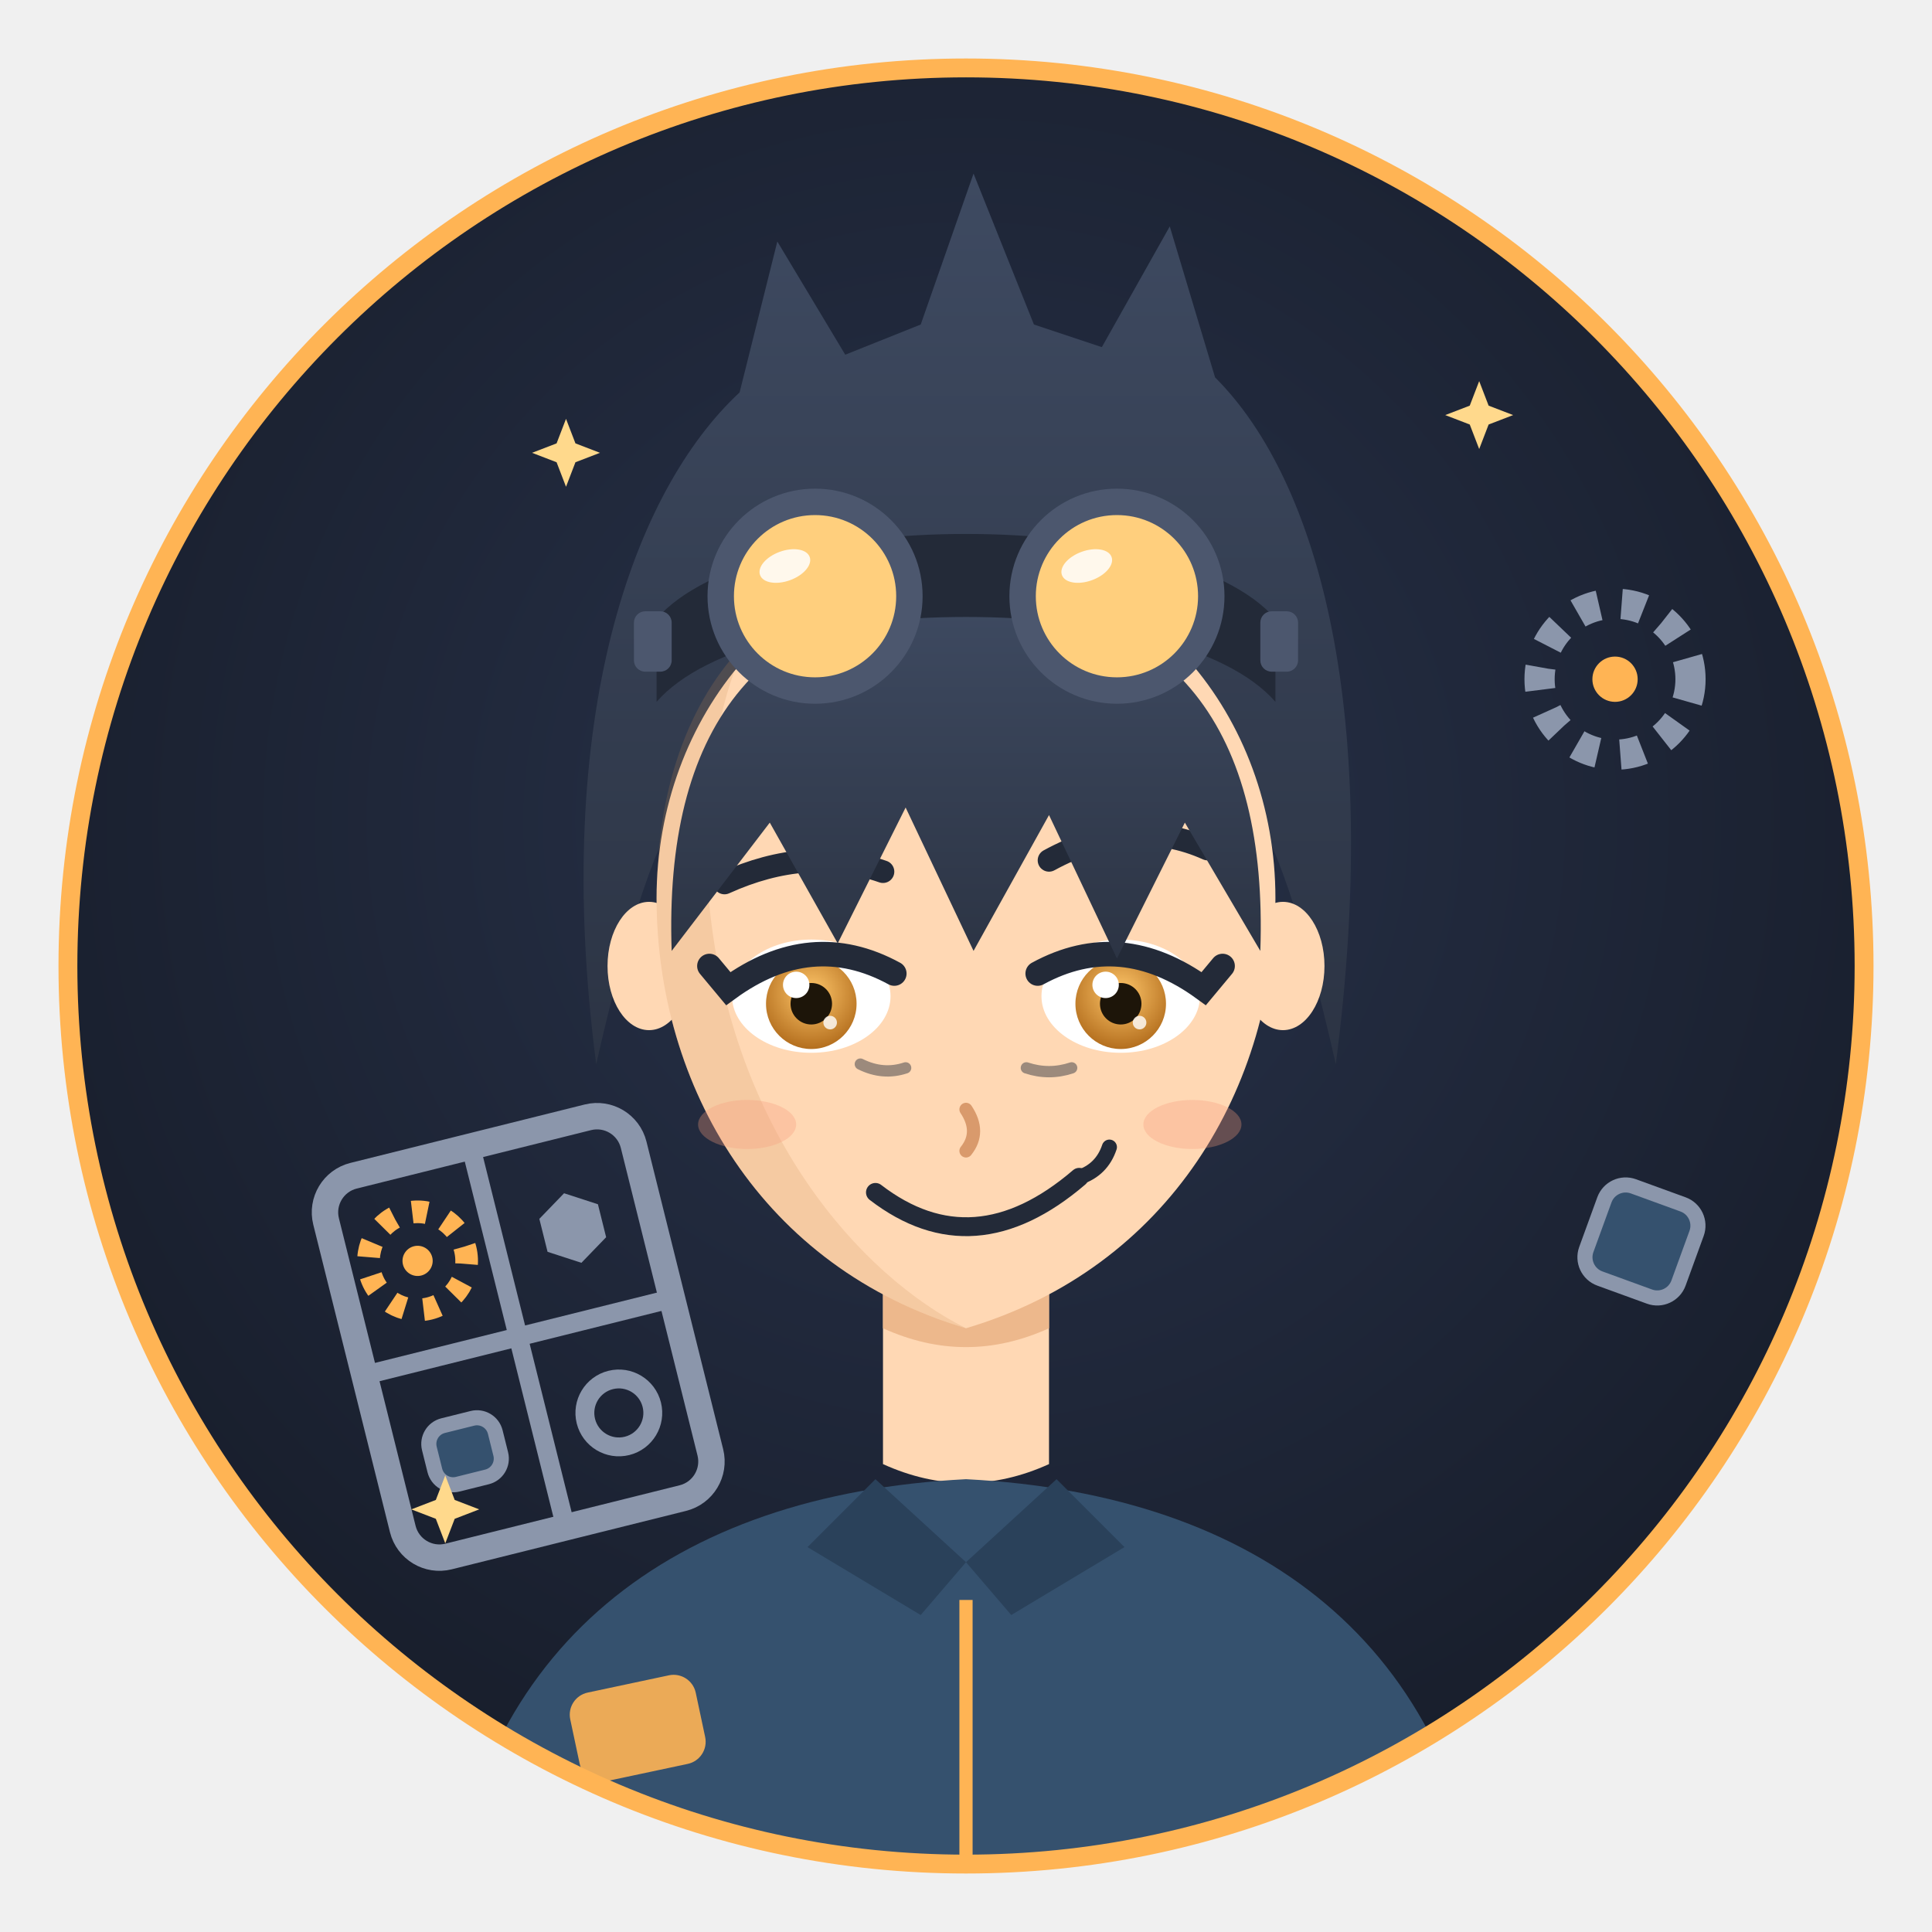
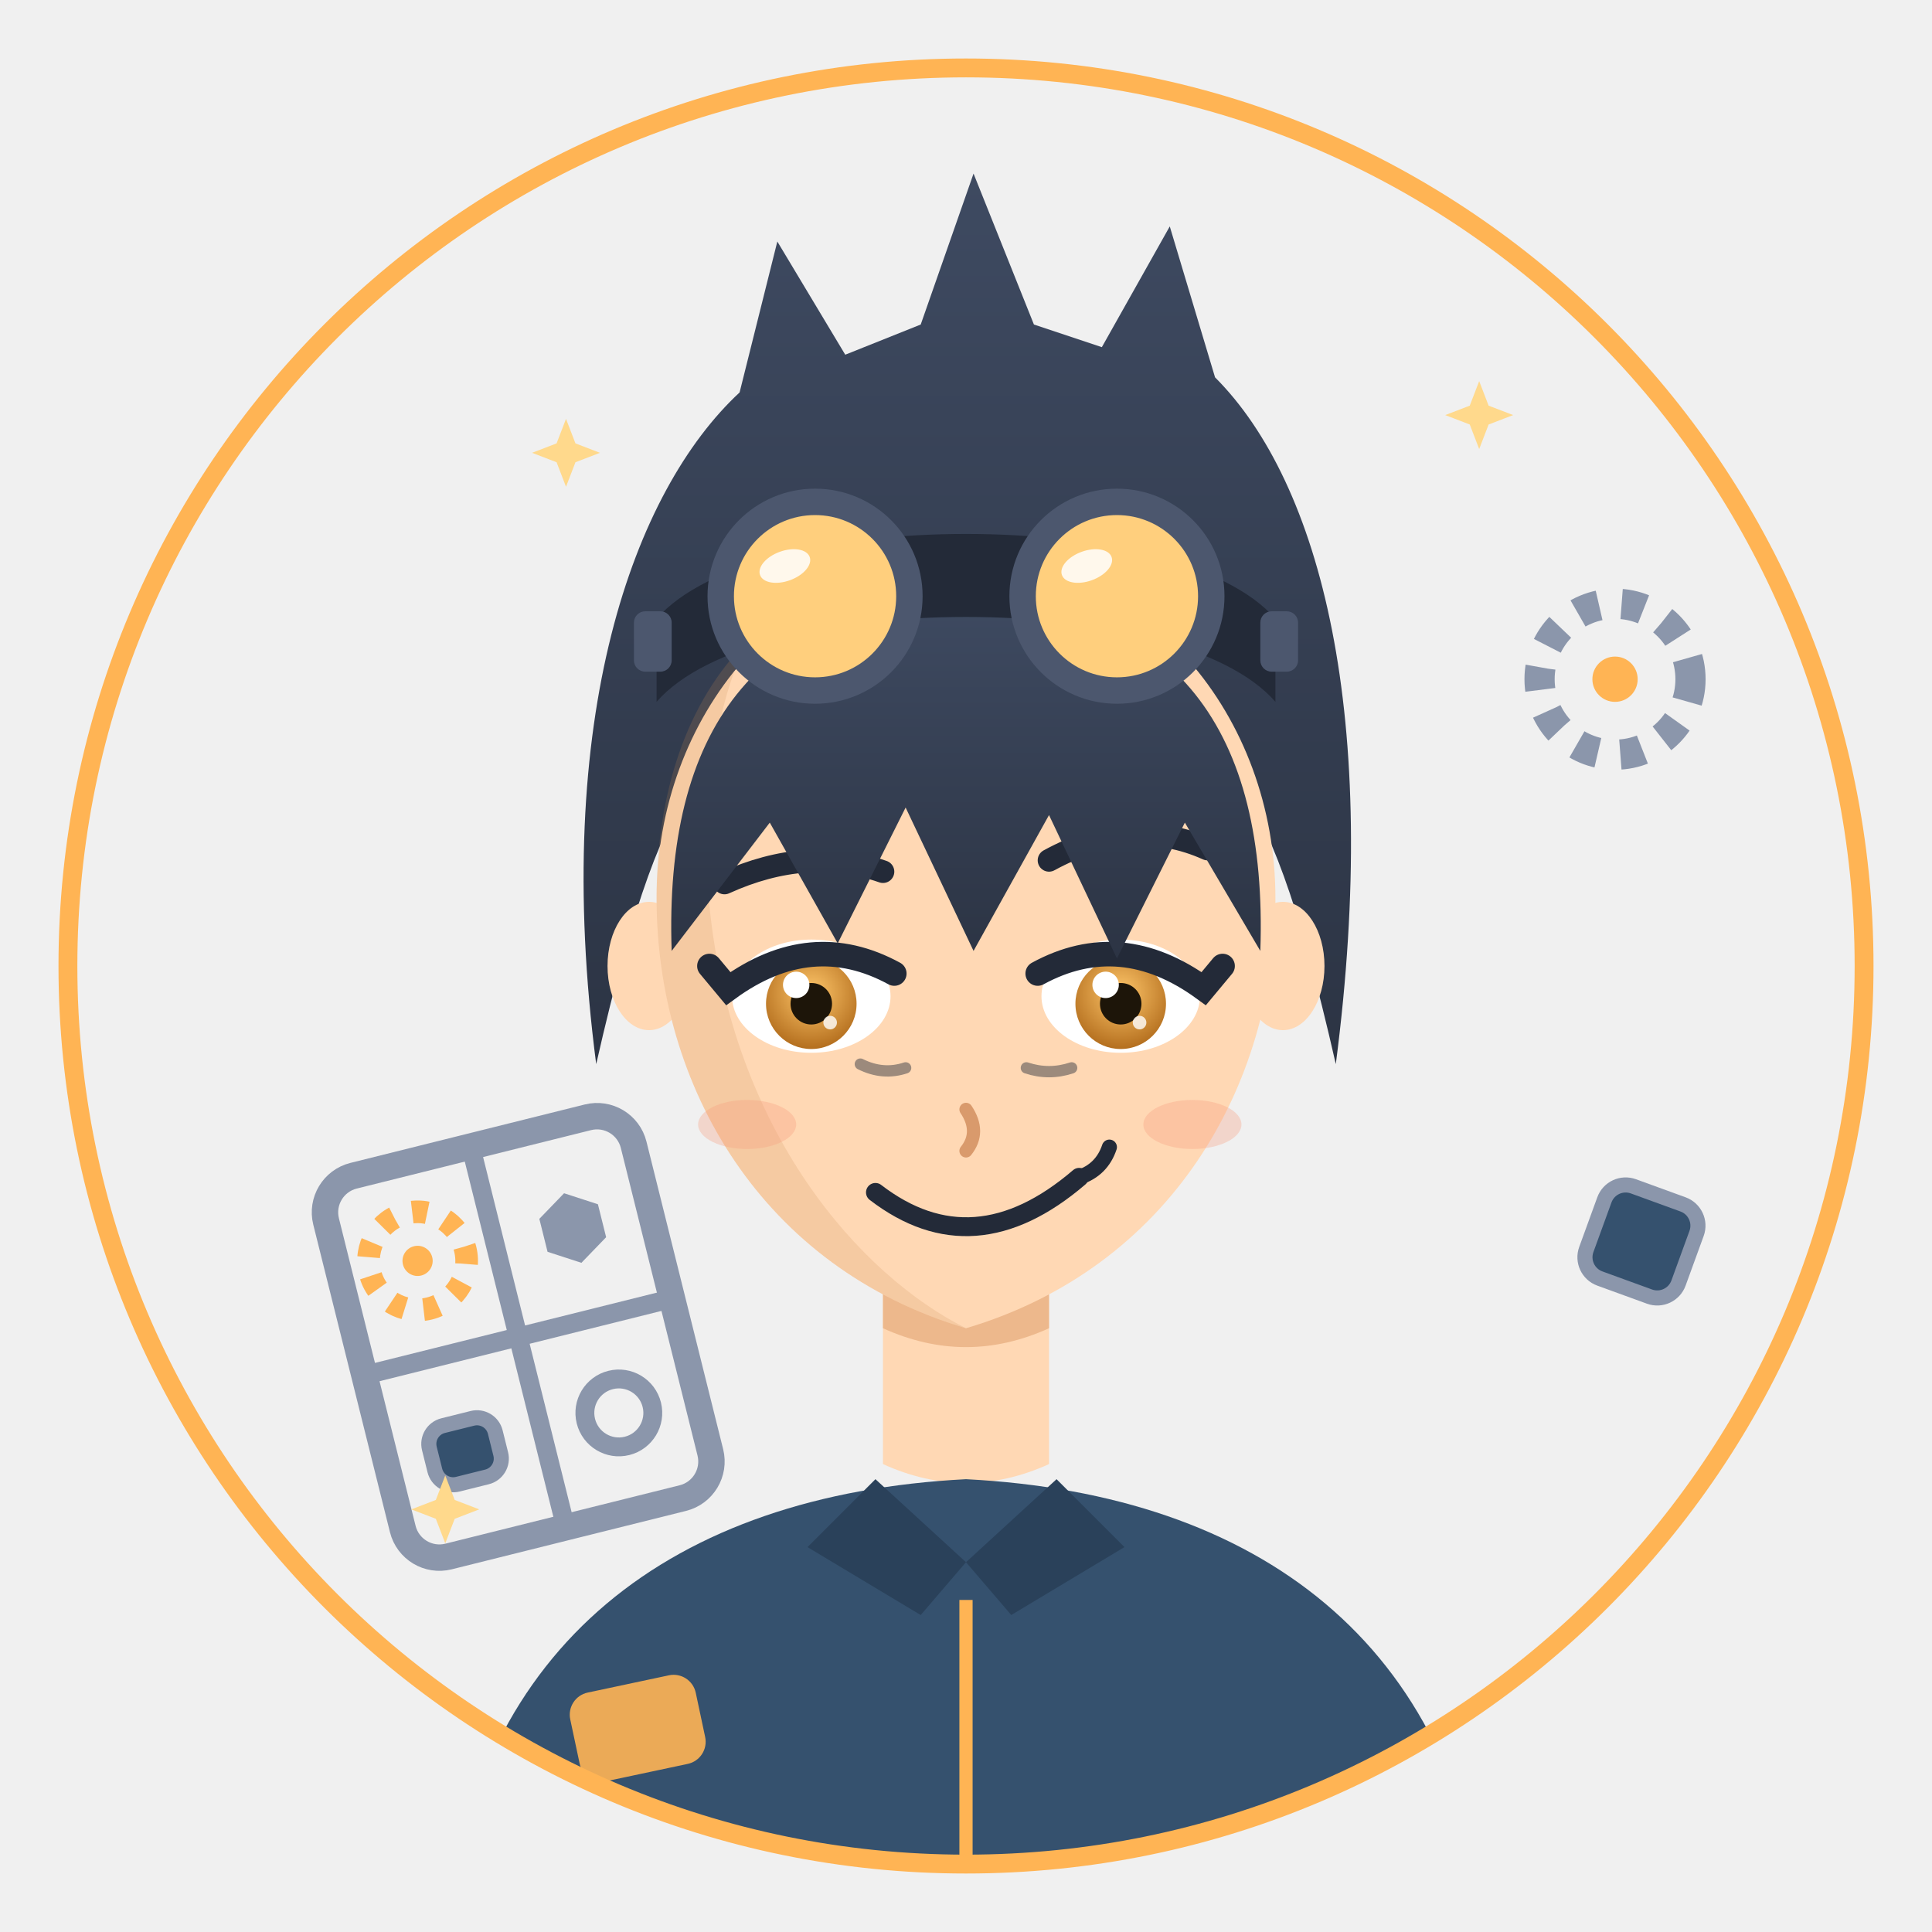
<svg xmlns="http://www.w3.org/2000/svg" viewBox="0 0 512 512" role="img" aria-label="The Kitbasher, the tinkerer who builds from parts">
  <defs>
-     <radialGradient id="bg" cx="50%" cy="42%" r="72%">
-       <stop offset="0%" stop-color="#28324a" />
-       <stop offset="100%" stop-color="#141924" />
-     </radialGradient>
    <linearGradient id="hair" x1="0" y1="0" x2="0" y2="1">
      <stop offset="0%" stop-color="#3e4a61" />
      <stop offset="100%" stop-color="#2c3444" />
    </linearGradient>
    <radialGradient id="iris" cx="50%" cy="38%" r="65%">
      <stop offset="0%" stop-color="#ffc76b" />
      <stop offset="100%" stop-color="#b06a1a" />
    </radialGradient>
    <clipPath id="badge">
      <circle cx="256" cy="256" r="236" />
    </clipPath>
  </defs>
-   <circle cx="256" cy="256" r="236" fill="url(#bg)" />
  <g clip-path="url(#badge)">
    <g transform="translate(84,314) rotate(-14)" stroke="#8b96ab" fill="none">
      <rect x="0" y="0" width="84" height="104" rx="10" stroke-width="7" />
      <path d="M 42 0 V 104 M 0 52 H 84" stroke-width="5" />
      <circle cx="21" cy="26" r="13" stroke="#ffb454" stroke-width="6" stroke-dasharray="4 5" />
      <circle cx="21" cy="26" r="4" fill="#ffb454" stroke="none" />
      <path d="M 63 18 l 8 5 v 9 l -8 5 l -8 -5 v -9 z" fill="#8b96ab" stroke="none" />
      <rect x="12" y="70" width="18" height="16" rx="5" fill="#35516e" stroke-width="4" />
      <circle cx="63" cy="78" r="9" stroke-width="5" />
    </g>
    <circle cx="428" cy="180" r="20" fill="none" stroke="#8b96ab" stroke-width="8" stroke-dasharray="6 6" />
    <circle cx="428" cy="180" r="6" fill="#ffb454" />
    <rect x="422" y="316" width="26" height="26" rx="6" transform="rotate(20 435 329)" fill="#35516e" stroke="#8b96ab" stroke-width="4" />
    <path d="M 150 111 l 2.5 6.5 l 6.5 2.5 l -6.5 2.5 l -2.5 6.5 l -2.5 -6.5 l -6.5 -2.5 l 6.5 -2.5 z" fill="#ffd98c" />
    <path d="M 392 101 l 2.5 6.5 l 6.5 2.5 l -6.5 2.5 l -2.5 6.5 l -2.5 -6.5 l -6.5 -2.5 l 6.5 -2.5 z" fill="#ffd98c" />
    <path d="M 118 391 l 2.5 6.5 l 6.5 2.5 l -6.5 2.5 l -2.5 6.5 l -2.5 -6.5 l -6.5 -2.5 l 6.5 -2.5 z" fill="#ffd98c" />
    <path d="M 234 320 L 234 388 Q 256 398 278 388 L 278 320 Z" fill="#ffd8b4" />
    <path d="M 234 320 L 234 352 Q 256 362 278 352 L 278 320 Z" fill="#edb88c" />
    <path d="M 118 512 C 126 436 178 396 256 392 C 334 396 386 436 394 512 Z" fill="#35516e" />
    <path d="M 256 414 L 232 392 L 214 410 L 244 428 Z" fill="#2a415a" />
    <path d="M 256 414 L 280 392 L 298 410 L 268 428 Z" fill="#2a415a" />
    <path d="M 256 424 L 256 512" stroke="#ffb454" stroke-width="3.5" />
    <rect x="152" y="446" width="34" height="24" rx="6" transform="rotate(-12 169 458)" fill="#ffb454" opacity="0.9" />
    <path d="M 158 282 C 146 190 168 130 196 104 L 206 64 L 224 94 L 244 86 L 258 46 L 274 86 L 292 92 L 310 60 L 322 100 C 350 128 366 190 354 282 C 344 238 336 218 328 208 L 184 208 C 176 218 168 238 158 282 Z" fill="url(#hair)" />
    <ellipse cx="172" cy="256" rx="11" ry="17" fill="#ffd8b4" />
    <ellipse cx="340" cy="256" rx="11" ry="17" fill="#ffd8b4" />
    <path d="M 174 238 C 174 190 208 148 256 148 C 304 148 338 190 338 238 C 338 288 310 336 256 352 C 202 336 174 288 174 238 Z" fill="#ffd8b4" />
    <path d="M 174 238 C 174 288 202 336 256 352 C 228 338 194 300 188 240 C 186 210 190 186 198 170 C 182 186 174 210 174 238 Z" fill="#c98850" opacity="0.18" />
    <ellipse cx="198" cy="298" rx="13" ry="6.5" fill="#f79a7a" opacity="0.32" />
    <ellipse cx="316" cy="298" rx="13" ry="6.5" fill="#f79a7a" opacity="0.32" />
    <ellipse cx="215" cy="264" rx="21" ry="15" fill="#ffffff" />
    <ellipse cx="297" cy="264" rx="21" ry="15" fill="#ffffff" />
    <circle cx="215" cy="266" r="12" fill="url(#iris)" />
    <circle cx="297" cy="266" r="12" fill="url(#iris)" />
    <circle cx="215" cy="266" r="5.5" fill="#1d1509" />
    <circle cx="297" cy="266" r="5.5" fill="#1d1509" />
    <circle cx="211" cy="261" r="3.5" fill="#ffffff" />
    <circle cx="293" cy="261" r="3.5" fill="#ffffff" />
    <circle cx="220" cy="271" r="1.8" fill="#ffffff" opacity="0.8" />
    <circle cx="302" cy="271" r="1.8" fill="#ffffff" opacity="0.8" />
    <path d="M 188 256 L 193 262 Q 215 246 237 258" fill="none" stroke="#232a38" stroke-width="6.5" stroke-linecap="round" />
    <path d="M 275 258 Q 297 246 319 262 L 324 256" fill="none" stroke="#232a38" stroke-width="6.5" stroke-linecap="round" />
    <path d="M 228 282 q 6 3 12 1" fill="none" stroke="#232a38" stroke-width="3" stroke-linecap="round" opacity="0.45" />
    <path d="M 272 283 q 6 2 12 0" fill="none" stroke="#232a38" stroke-width="3" stroke-linecap="round" opacity="0.45" />
    <path d="M 192 234 Q 214 224 234 231" fill="none" stroke="#232a38" stroke-width="6" stroke-linecap="round" />
    <path d="M 278 228 Q 300 216 320 225" fill="none" stroke="#232a38" stroke-width="6" stroke-linecap="round" />
    <path d="M 256 294 q 4 6 0 11" fill="none" stroke="#d99a6c" stroke-width="3.5" stroke-linecap="round" />
    <path d="M 232 316 Q 258 336 286 312" fill="none" stroke="#232a38" stroke-width="5" stroke-linecap="round" />
    <path d="M 286 312 q 6 -2 8 -8" fill="none" stroke="#232a38" stroke-width="4" stroke-linecap="round" />
    <path d="M 178 252 C 176 194 200 160 256 158 C 312 160 336 194 334 252 L 314 218 L 296 254 L 278 216 L 258 252 L 240 214 L 222 250 L 204 218 Z" fill="url(#hair)" />
    <path d="M 174 186 C 200 156 312 156 338 186 L 338 164 C 312 134 200 134 174 164 Z" fill="#232a38" />
    <circle cx="216" cy="158" r="25" fill="#ffcf7d" stroke="#4c576e" stroke-width="7" />
    <circle cx="296" cy="158" r="25" fill="#ffcf7d" stroke="#4c576e" stroke-width="7" />
    <ellipse cx="208" cy="150" rx="7" ry="4" transform="rotate(-20 208 150)" fill="#ffffff" opacity="0.85" />
    <ellipse cx="288" cy="150" rx="7" ry="4" transform="rotate(-20 288 150)" fill="#ffffff" opacity="0.85" />
    <rect x="168" y="162" width="10" height="16" rx="3" fill="#4c576e" />
    <rect x="334" y="162" width="10" height="16" rx="3" fill="#4c576e" />
  </g>
  <circle cx="256" cy="256" r="238" fill="none" stroke="#ffb454" stroke-width="5" />
</svg>
